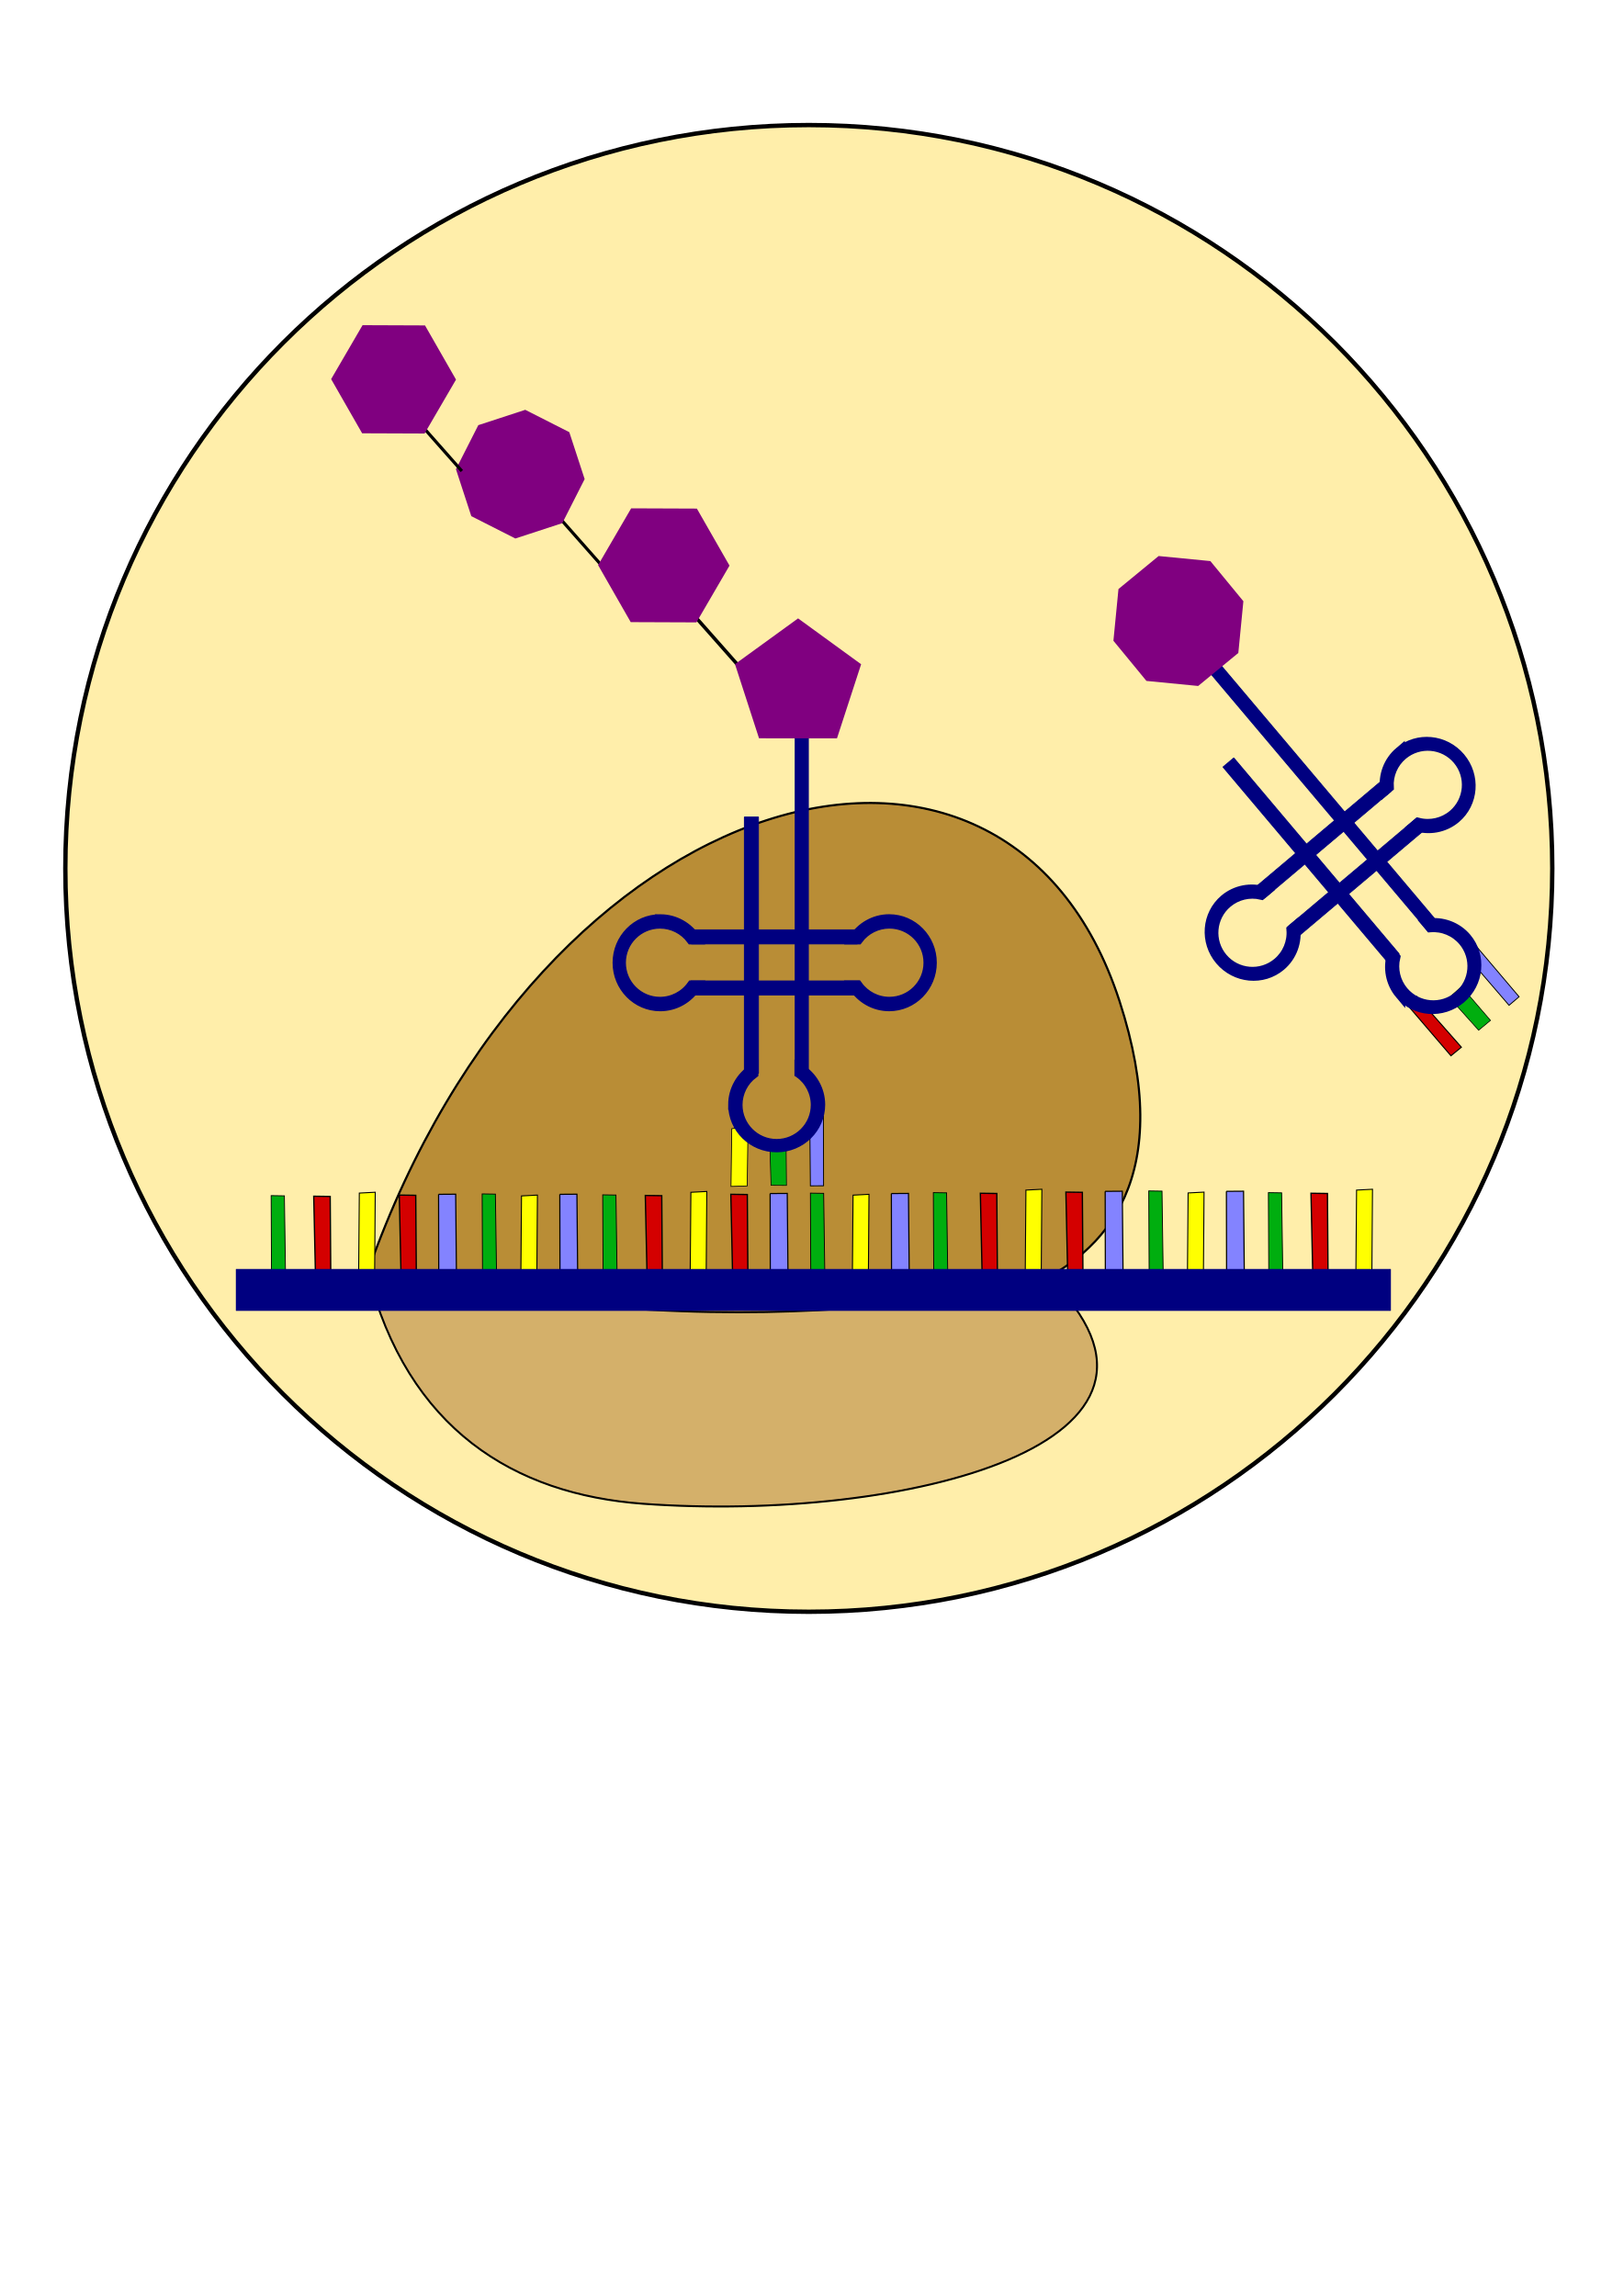
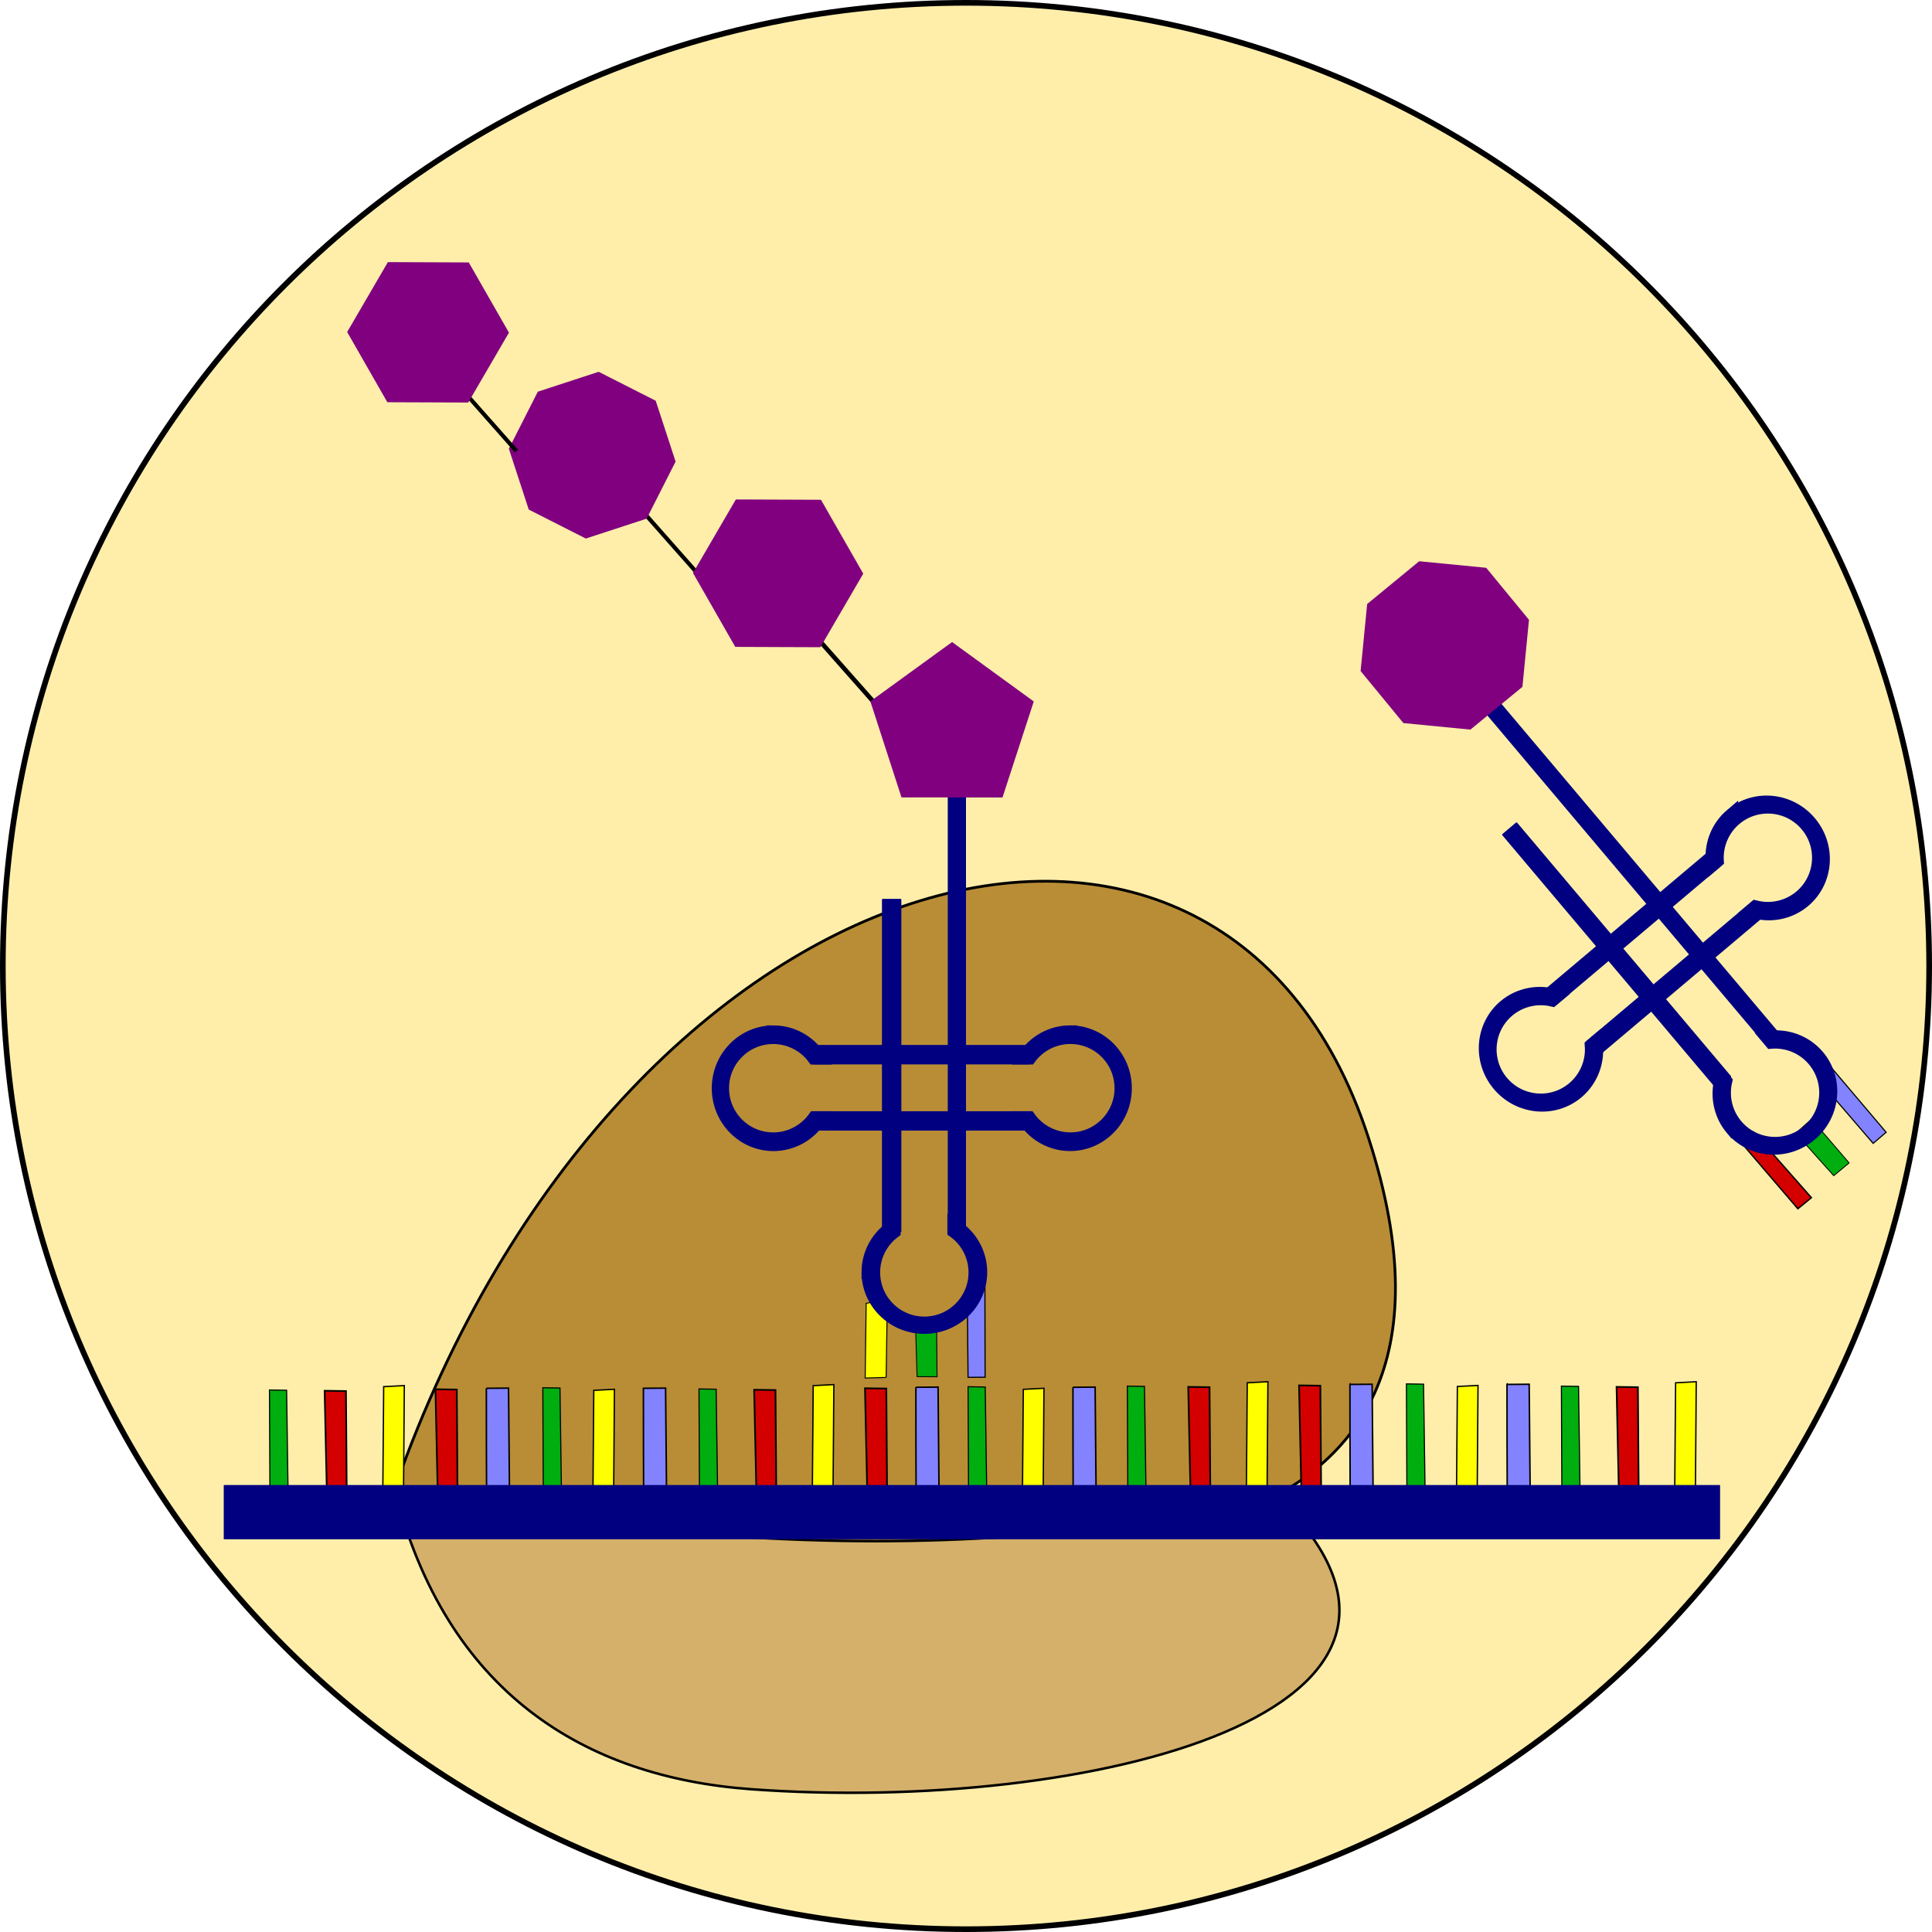
- <svg xmlns="http://www.w3.org/2000/svg" width="210mm" height="297mm" viewBox="0 0 744.094 1052.362" id="svg4215" version="1.1">
+ <svg xmlns="http://www.w3.org/2000/svg" width="209.699mm" height="209.699mm" viewBox="0 0 743.028 743.028" id="svg4215" version="1.1">
  <defs id="defs4217">
    </defs>
-   <g id="layer1">
-     <circle style="fill:#ffeeaa;stroke:#000000;stroke-width:2;stroke-miterlimit:4;stroke-dasharray:none" id="path3528" cx="370.655" cy="398.031" r="340.714" />
-     <path style="fill:#b98d36;fill-opacity:1;fill-rule:evenodd;stroke:#000000;stroke-width:0.978px;stroke-linecap:butt;stroke-linejoin:miter;stroke-opacity:1" d="m 168.82,582.171 c 79.566,-225.389 292.231,-283.384 344.203,-123.369 51.971,160.015 -125.252,143.158 -125.252,143.158 0,0 59.675,0.347 -1.74,2.511 -183.672,6.472 -217.211,-22.299 -217.211,-22.299 z" id="path4765" />
-     <path style="fill:#d4b06a;fill-opacity:1;fill-rule:evenodd;stroke:#000000;stroke-width:0.893px;stroke-linecap:butt;stroke-linejoin:miter;stroke-opacity:1" d="m 168.445,582.954 c 191.286,40.515 311.42,1.949 311.42,1.949 79.861,76.818 -65.736,113.001 -185.202,104.338 C 235.769,684.97 186.686,655.104 168.445,582.954 Z" id="path4767" />
-     <path style="fill:#00ae0f;fill-opacity:1;fill-rule:evenodd;stroke:#000000;stroke-width:0.39px;stroke-linecap:butt;stroke-linejoin:miter;stroke-opacity:1" d="m 124.42,584.494 -0.158,-36.488 6.065,0.095 0.513,36 z" id="path4708" />
-     <path style="fill:#d40000;fill-rule:evenodd;stroke:#000000;stroke-width:0.601px;stroke-linecap:butt;stroke-linejoin:miter;stroke-opacity:1" d="m 144.591,585.652 -0.814,-37.364 7.543,0.106 0.259,35.51 z" id="path4712" />
-     <path style="fill:#ffff00;fill-rule:evenodd;stroke:#000000;stroke-width:0.465;stroke-linecap:butt;stroke-linejoin:miter;stroke-miterlimit:4;stroke-dasharray:none;stroke-opacity:1" d="m 164.665,546.838 7.297,-0.379 -0.347,46.858 -7.353,2.604 0.402,-49.083 z" id="path4415-79" />
-     <path style="fill:#8383ff;fill-opacity:1;fill-rule:evenodd;stroke:#000000;stroke-width:0.533;stroke-linecap:butt;stroke-linejoin:miter;stroke-miterlimit:4;stroke-dasharray:none;stroke-opacity:1" d="m 200.983,547.41 c 0,13.989 0.029,27.978 0.088,41.967 l 8.113,-3.48 -0.353,-38.542 -7.849,0.055 0,5e-5 z" id="path4403-9-2" />
-     <path style="fill:#d40000;fill-rule:evenodd;stroke:#000000;stroke-width:0.601px;stroke-linecap:butt;stroke-linejoin:miter;stroke-opacity:1" d="m 183.794,585.122 -0.814,-37.364 7.543,0.106 0.259,35.51 z" id="path4712-3" />
-     <path style="fill:#00ae0f;fill-opacity:1;fill-rule:evenodd;stroke:#000000;stroke-width:0.39px;stroke-linecap:butt;stroke-linejoin:miter;stroke-opacity:1" d="m 221.122,583.708 -0.158,-36.488 6.065,0.095 0.513,36 z" id="path4708-2" />
-     <path style="fill:#ffff00;fill-rule:evenodd;stroke:#000000;stroke-width:0.465;stroke-linecap:butt;stroke-linejoin:miter;stroke-miterlimit:4;stroke-dasharray:none;stroke-opacity:1" d="m 238.99,548.146 7.297,-0.379 -0.347,46.858 -7.353,2.604 0.402,-49.083 z" id="path4415-79-7" />
-     <path style="fill:#8383ff;fill-opacity:1;fill-rule:evenodd;stroke:#000000;stroke-width:0.533;stroke-linecap:butt;stroke-linejoin:miter;stroke-miterlimit:4;stroke-dasharray:none;stroke-opacity:1" d="m 256.541,547.41 c 0,13.989 0.029,27.978 0.088,41.967 l 8.113,-3.48 -0.353,-38.542 -7.849,0.055 0,5e-5 z" id="path4403-9-2-2" />
-     <path style="fill:#00ae0f;fill-opacity:1;fill-rule:evenodd;stroke:#000000;stroke-width:0.39px;stroke-linecap:butt;stroke-linejoin:miter;stroke-opacity:1" d="m 276.364,584.138 -0.158,-36.488 6.065,0.095 0.513,36 z" id="path4708-8" />
-     <path style="fill:#d40000;fill-rule:evenodd;stroke:#000000;stroke-width:0.601px;stroke-linecap:butt;stroke-linejoin:miter;stroke-opacity:1" d="m 296.534,585.296 -0.814,-37.364 7.543,0.106 0.259,35.51 z" id="path4712-2" />
-     <path style="fill:#ffff00;fill-rule:evenodd;stroke:#000000;stroke-width:0.465;stroke-linecap:butt;stroke-linejoin:miter;stroke-miterlimit:4;stroke-dasharray:none;stroke-opacity:1" d="m 316.609,546.482 7.297,-0.379 -0.347,46.858 -7.353,2.604 0.402,-49.083 z" id="path4415-79-4" />
-     <path style="fill:#8383ff;fill-opacity:1;fill-rule:evenodd;stroke:#000000;stroke-width:0.533;stroke-linecap:butt;stroke-linejoin:miter;stroke-miterlimit:4;stroke-dasharray:none;stroke-opacity:1" d="m 352.927,547.054 c 0,13.989 0.029,27.978 0.088,41.967 l 8.113,-3.48 -0.353,-38.542 -7.849,0.055 0,5e-5 z" id="path4403-9-2-1" />
-     <path style="fill:#d40000;fill-rule:evenodd;stroke:#000000;stroke-width:0.601px;stroke-linecap:butt;stroke-linejoin:miter;stroke-opacity:1" d="m 335.737,584.765 -0.814,-37.364 7.543,0.106 0.259,35.51 z" id="path4712-3-2" />
-     <path style="fill:#00ae0f;fill-opacity:1;fill-rule:evenodd;stroke:#000000;stroke-width:0.39px;stroke-linecap:butt;stroke-linejoin:miter;stroke-opacity:1" d="m 371.55,583.352 -0.158,-36.488 6.065,0.095 0.513,36 z" id="path4708-2-9" />
-     <path style="fill:#ffff00;fill-rule:evenodd;stroke:#000000;stroke-width:0.465;stroke-linecap:butt;stroke-linejoin:miter;stroke-miterlimit:4;stroke-dasharray:none;stroke-opacity:1" d="m 390.933,547.789 7.297,-0.379 -0.347,46.858 -7.353,2.604 0.402,-49.083 z" id="path4415-79-7-3" />
-     <path style="fill:#8383ff;fill-opacity:1;fill-rule:evenodd;stroke:#000000;stroke-width:0.533;stroke-linecap:butt;stroke-linejoin:miter;stroke-miterlimit:4;stroke-dasharray:none;stroke-opacity:1" d="m 408.485,547.054 c 0,13.989 0.029,27.978 0.088,41.967 l 8.113,-3.48 -0.353,-38.542 -7.849,0.055 0,5e-5 z" id="path4403-9-2-2-0" />
-     <path style="fill:#00ae0f;fill-opacity:1;fill-rule:evenodd;stroke:#000000;stroke-width:0.39px;stroke-linecap:butt;stroke-linejoin:miter;stroke-opacity:1" d="m 427.887,583.128 -0.158,-36.488 6.065,0.095 0.513,36 z" id="path4708-3" />
-     <path style="fill:#d40000;fill-rule:evenodd;stroke:#000000;stroke-width:0.601px;stroke-linecap:butt;stroke-linejoin:miter;stroke-opacity:1" d="m 450.077,584.285 -0.814,-37.364 7.543,0.106 0.259,35.51 z" id="path4712-38" />
-     <path style="fill:#ffff00;fill-rule:evenodd;stroke:#000000;stroke-width:0.465;stroke-linecap:butt;stroke-linejoin:miter;stroke-miterlimit:4;stroke-dasharray:none;stroke-opacity:1" d="m 470.152,545.472 7.297,-0.379 -0.347,46.858 -7.353,2.604 0.402,-49.083 z" id="path4415-79-45" />
-     <path style="fill:#8383ff;fill-opacity:1;fill-rule:evenodd;stroke:#000000;stroke-width:0.533;stroke-linecap:butt;stroke-linejoin:miter;stroke-miterlimit:4;stroke-dasharray:none;stroke-opacity:1" d="m 506.47,546.044 c 0,13.989 0.029,27.978 0.088,41.967 l 8.113,-3.48 -0.353,-38.542 -7.849,0.055 0,5e-5 z" id="path4403-9-2-9" />
-     <path style="fill:#d40000;fill-rule:evenodd;stroke:#000000;stroke-width:0.601px;stroke-linecap:butt;stroke-linejoin:miter;stroke-opacity:1" d="m 489.281,583.755 -0.814,-37.364 7.543,0.106 0.259,35.51 z" id="path4712-3-7" />
-     <path style="fill:#00ae0f;fill-opacity:1;fill-rule:evenodd;stroke:#000000;stroke-width:0.39px;stroke-linecap:butt;stroke-linejoin:miter;stroke-opacity:1" d="m 526.608,582.342 -0.158,-36.488 6.065,0.095 0.513,36 z" id="path4708-2-93" />
-     <path style="fill:#ffff00;fill-rule:evenodd;stroke:#000000;stroke-width:0.465;stroke-linecap:butt;stroke-linejoin:miter;stroke-miterlimit:4;stroke-dasharray:none;stroke-opacity:1" d="m 544.476,546.779 7.297,-0.379 -0.347,46.858 -7.353,2.604 0.402,-49.083 z" id="path4415-79-7-2" />
-     <path style="fill:#8383ff;fill-opacity:1;fill-rule:evenodd;stroke:#000000;stroke-width:0.533;stroke-linecap:butt;stroke-linejoin:miter;stroke-miterlimit:4;stroke-dasharray:none;stroke-opacity:1" d="m 562.028,546.044 c 0,13.989 0.029,27.978 0.088,41.967 l 8.113,-3.48 -0.353,-38.542 -7.849,0.055 0,5e-5 z" id="path4403-9-2-2-09" />
-     <path style="fill:#00ae0f;fill-opacity:1;fill-rule:evenodd;stroke:#000000;stroke-width:0.39px;stroke-linecap:butt;stroke-linejoin:miter;stroke-opacity:1" d="m 581.43,583.128 -0.158,-36.488 6.065,0.095 0.513,36 z" id="path4708-0" />
-     <path style="fill:#d40000;fill-rule:evenodd;stroke:#000000;stroke-width:0.601px;stroke-linecap:butt;stroke-linejoin:miter;stroke-opacity:1" d="m 601.6,584.285 -0.814,-37.364 7.543,0.106 0.259,35.51 z" id="path4712-8" />
-     <path style="fill:#ffff00;fill-rule:evenodd;stroke:#000000;stroke-width:0.465;stroke-linecap:butt;stroke-linejoin:miter;stroke-miterlimit:4;stroke-dasharray:none;stroke-opacity:1" d="m 621.675,545.472 7.297,-0.379 -0.347,46.858 -7.353,2.604 0.402,-49.083 z" id="path4415-79-9" />
-     <rect style="opacity:1;fill:#000080;stroke:none;stroke-width:1;stroke-miterlimit:4;stroke-dasharray:none" id="rect3513" width="529.32" height="19.193" x="108.086" y="581.631" rx="0.115" ry="0.079" />
-     <g id="g4071" transform="translate(-34.34519,94.95434)">
-       <path id="path4415-79-4-5" d="m 376.756,448.616 -7.418,0.214 0.352,-26.426 7.474,-1.468 -0.409,27.68 z" style="fill:#ffff00;fill-rule:evenodd;stroke:#000000;stroke-width:0.352;stroke-linecap:butt;stroke-linejoin:miter;stroke-miterlimit:4;stroke-dasharray:none;stroke-opacity:1" />
-       <path id="path4708-2-9-1" d="m 394.577,427.98 0.184,20.405 -7.068,-0.053 -0.598,-20.132 z" style="fill:#00ae0f;fill-opacity:1;fill-rule:evenodd;stroke:#000000;stroke-width:0.315px;stroke-linecap:butt;stroke-linejoin:miter;stroke-opacity:1" />
-       <path id="path4403-9-2-1-1" d="m 411.761,448.546 -0.068,-32.034 -6.242,2.656 0.271,29.42 6.039,-0.042 4e-5,-3e-5 z" style="fill:#8383ff;fill-opacity:1;fill-rule:evenodd;stroke:#000000;stroke-width:0.408;stroke-linecap:butt;stroke-linejoin:miter;stroke-miterlimit:4;stroke-dasharray:none;stroke-opacity:1" />
-       <g transform="translate(-1.515229,1.515229)" id="g3860">
-         <rect style="opacity:0;fill:#ff00ff;stroke:#000080;stroke-width:4.837;stroke-miterlimit:4;stroke-dasharray:none" id="rect4218" width="8.481" height="23.826" x="319.237" y="314.36" rx="0.046" ry="0.046" />
-         <rect style="fill:#000080;stroke:#000080;stroke-width:0.421" id="rect4182" width="6.441" height="117.495" x="376.995" y="278.026" rx="0.046" ry="0.051" />
-         <rect style="fill:#000080;stroke:#000080;stroke-width:0.435" id="rect4184" width="6.023" height="155.037" x="400.278" y="241.52" rx="0.046" ry="0.055" />
-         <rect style="fill:#000080;stroke:#000080;stroke-width:0.34" id="rect4182-2" width="6.521" height="76.056" x="329.676" y="-428.743" rx="0.047" ry="0.033" transform="matrix(0,1,-1,0,0,0)" />
-         <rect style="fill:#000080;stroke:#000080;stroke-width:0.343" id="rect4182-2-4" width="6.518" height="77.408" x="353.1" y="-429.823" rx="0.047" ry="0.034" transform="matrix(0,1,-1,0,0,0)" />
-         <path style="fill:none;stroke:#000080;stroke-width:4.714;stroke-miterlimit:4;stroke-dasharray:none" d="m 338.422,324.93 a 19.48,19.874 0 0 0 -19.48,19.874 19.48,19.874 0 0 0 19.48,19.874 19.48,19.874 0 0 0 16.528,-9.378 l -2.039,0 a 17.99,17.99 0 0 1 -14.583,7.484 17.99,17.99 0 0 1 -17.99,-17.99 17.99,17.99 0 0 1 17.99,-17.99 17.99,17.99 0 0 1 14.413,7.255 l 2.047,0 a 19.48,19.874 0 0 0 -16.366,-9.13 z" id="path4216" />
-         <path style="fill:none;stroke:#000080;stroke-width:4.714;stroke-miterlimit:4;stroke-dasharray:none" d="m 443.337,324.92 a 19.48,19.874 0 0 1 19.48,19.874 19.48,19.874 0 0 1 -19.48,19.874 19.48,19.874 0 0 1 -16.528,-9.378 l 2.039,0 a 17.99,17.99 0 0 0 14.583,7.484 17.99,17.99 0 0 0 17.99,-17.99 17.99,17.99 0 0 0 -17.99,-17.99 17.99,17.99 0 0 0 -14.413,7.255 l -2.047,0 a 19.48,19.874 0 0 1 16.366,-9.13 z" id="path4216-7" />
-         <path style="fill:none;fill-rule:evenodd;stroke:#000000;stroke-width:0.378px;stroke-linecap:butt;stroke-linejoin:miter;stroke-opacity:1" d="M 414.54,402.489 Z" id="path4710" />
-         <path style="fill:none;stroke:#000080;stroke-width:4.714;stroke-miterlimit:4;stroke-dasharray:none" d="m 371.914,409.852 a 19.874,19.48 0 0 0 19.874,19.48 19.874,19.48 0 0 0 19.874,-19.48 19.874,19.48 0 0 0 -9.378,-16.528 l 0,2.039 a 17.99,17.99 0 0 1 7.484,14.583 17.99,17.99 0 0 1 -17.99,17.99 17.99,17.99 0 0 1 -17.99,-17.99 17.99,17.99 0 0 1 7.255,-14.413 l 0,-2.047 a 19.874,19.48 0 0 0 -9.13,16.366 z" id="path4216-9" />
-       </g>
-     </g>
-     <g id="g4199" transform="matrix(0.7642991,-0.6448619,0.6448619,0.7642991,-45.42801,529.85)">
-       <g transform="translate(145.967,-26.26397)" id="g4056">
-         <path style="fill:#00ae0f;fill-opacity:1;fill-rule:evenodd;stroke:#000000;stroke-width:0.315px;stroke-linecap:butt;stroke-linejoin:miter;stroke-opacity:1" d="m 450.707,428.115 0.184,20.405 -7.068,-0.053 -0.598,-20.132 z" id="path4708-2-9-1-3" />
-         <path style="fill:#8383ff;fill-opacity:1;fill-rule:evenodd;stroke:#000000;stroke-width:0.408;stroke-linecap:butt;stroke-linejoin:miter;stroke-miterlimit:4;stroke-dasharray:none;stroke-opacity:1" d="m 467.89,448.681 -0.068,-32.034 -6.242,2.656 0.271,29.42 6.039,-0.042 4e-5,-3e-5 z" id="path4403-9-2-1-1-8" />
-         <path style="fill:#d40000;fill-rule:evenodd;stroke:#000000;stroke-width:0.495px;stroke-linecap:butt;stroke-linejoin:miter;stroke-opacity:1" d="m 432.101,418.392 0.668,30.918 -6.183,-0.088 -0.213,-29.384 z" id="path4712-2-7" />
-         <g id="g3860-9" transform="translate(55.10258,2.698288)">
-           <rect ry="0.046" rx="0.046" y="314.36" x="319.237" height="23.826" width="8.481" id="rect4218-1" style="opacity:0;fill:#ff00ff;stroke:#000080;stroke-width:4.837;stroke-miterlimit:4;stroke-dasharray:none" />
-           <rect ry="0.051" rx="0.046" y="278.026" x="376.995" height="117.495" width="6.441" id="rect4182-4" style="fill:#000080;stroke:#000080;stroke-width:0.421" />
-           <rect ry="0.055" rx="0.046" y="241.52" x="400.278" height="155.037" width="6.023" id="rect4184-5" style="fill:#000080;stroke:#000080;stroke-width:0.435" />
-           <rect transform="matrix(0,1,-1,0,0,0)" ry="0.033" rx="0.047" y="-428.743" x="329.676" height="76.056" width="6.521" id="rect4182-2-3" style="fill:#000080;stroke:#000080;stroke-width:0.34" />
-           <rect transform="matrix(0,1,-1,0,0,0)" ry="0.034" rx="0.047" y="-429.823" x="353.1" height="77.408" width="6.518" id="rect4182-2-4-1" style="fill:#000080;stroke:#000080;stroke-width:0.343" />
-           <path id="path4216-8" d="m 338.422,324.93 a 19.48,19.874 0 0 0 -19.48,19.874 19.48,19.874 0 0 0 19.48,19.874 19.48,19.874 0 0 0 16.528,-9.378 l -2.039,0 a 17.99,17.99 0 0 1 -14.583,7.484 17.99,17.99 0 0 1 -17.99,-17.99 17.99,17.99 0 0 1 17.99,-17.99 17.99,17.99 0 0 1 14.413,7.255 l 2.047,0 a 19.48,19.874 0 0 0 -16.366,-9.13 z" style="fill:none;stroke:#000080;stroke-width:4.714;stroke-miterlimit:4;stroke-dasharray:none" />
-           <path id="path4216-7-0" d="m 443.337,324.92 a 19.48,19.874 0 0 1 19.48,19.874 19.48,19.874 0 0 1 -19.48,19.874 19.48,19.874 0 0 1 -16.528,-9.378 l 2.039,0 a 17.99,17.99 0 0 0 14.583,7.484 17.99,17.99 0 0 0 17.99,-17.99 17.99,17.99 0 0 0 -17.99,-17.99 17.99,17.99 0 0 0 -14.413,7.255 l -2.047,0 a 19.48,19.874 0 0 1 16.366,-9.13 z" style="fill:none;stroke:#000080;stroke-width:4.714;stroke-miterlimit:4;stroke-dasharray:none" />
-           <path id="path4710-2" d="M 414.54,402.489 Z" style="fill:none;fill-rule:evenodd;stroke:#000000;stroke-width:0.378px;stroke-linecap:butt;stroke-linejoin:miter;stroke-opacity:1" />
-           <path id="path4216-9-6" d="m 371.914,409.852 a 19.874,19.48 0 0 0 19.874,19.48 19.874,19.48 0 0 0 19.874,-19.48 19.874,19.48 0 0 0 -9.378,-16.528 l 0,2.039 a 17.99,17.99 0 0 1 7.484,14.583 17.99,17.99 0 0 1 -17.99,17.99 17.99,17.99 0 0 1 -17.99,-17.99 17.99,17.99 0 0 1 7.255,-14.413 l 0,-2.047 a 19.874,19.48 0 0 0 -9.13,16.366 z" style="fill:none;stroke:#000080;stroke-width:4.714;stroke-miterlimit:4;stroke-dasharray:none" />
+   <g id="layer1" transform="translate(-1.666402,-309.8648)">
+     <g id="g3529" transform="matrix(1.087206,0,0,1.087206,-29.7979,248.6372)">
+       <circle r="340.714" cy="398.031" cx="370.655" id="path3528" style="fill:#ffeeaa;stroke:#000000;stroke-width:2;stroke-miterlimit:4;stroke-dasharray:none" />
+       <path id="path4765" d="m 168.82,582.171 c 79.566,-225.389 292.231,-283.384 344.203,-123.369 51.971,160.015 -125.252,143.158 -125.252,143.158 0,0 59.675,0.347 -1.74,2.511 -183.672,6.472 -217.211,-22.299 -217.211,-22.299 z" style="fill:#b98d36;fill-opacity:1;fill-rule:evenodd;stroke:#000000;stroke-width:0.978px;stroke-linecap:butt;stroke-linejoin:miter;stroke-opacity:1" />
+       <path id="path4767" d="m 168.445,582.954 c 191.286,40.515 311.42,1.949 311.42,1.949 79.861,76.818 -65.736,113.001 -185.202,104.338 C 235.769,684.97 186.686,655.104 168.445,582.954 Z" style="fill:#d4b06a;fill-opacity:1;fill-rule:evenodd;stroke:#000000;stroke-width:0.893px;stroke-linecap:butt;stroke-linejoin:miter;stroke-opacity:1" />
+       <path id="path4708" d="m 124.42,584.494 -0.158,-36.488 6.065,0.095 0.513,36 z" style="fill:#00ae0f;fill-opacity:1;fill-rule:evenodd;stroke:#000000;stroke-width:0.39px;stroke-linecap:butt;stroke-linejoin:miter;stroke-opacity:1" />
+       <path id="path4712" d="m 144.591,585.652 -0.814,-37.364 7.543,0.106 0.259,35.51 z" style="fill:#d40000;fill-rule:evenodd;stroke:#000000;stroke-width:0.601px;stroke-linecap:butt;stroke-linejoin:miter;stroke-opacity:1" />
+       <path id="path4415-79" d="m 164.665,546.838 7.297,-0.379 -0.347,46.858 -7.353,2.604 0.402,-49.083 z" style="fill:#ffff00;fill-rule:evenodd;stroke:#000000;stroke-width:0.465;stroke-linecap:butt;stroke-linejoin:miter;stroke-miterlimit:4;stroke-dasharray:none;stroke-opacity:1" />
+       <path id="path4403-9-2" d="m 200.983,547.41 c 0,13.989 0.029,27.978 0.088,41.967 l 8.113,-3.48 -0.353,-38.542 -7.849,0.055 0,5e-5 z" style="fill:#8383ff;fill-opacity:1;fill-rule:evenodd;stroke:#000000;stroke-width:0.533;stroke-linecap:butt;stroke-linejoin:miter;stroke-miterlimit:4;stroke-dasharray:none;stroke-opacity:1" />
+       <path id="path4712-3" d="m 183.794,585.122 -0.814,-37.364 7.543,0.106 0.259,35.51 z" style="fill:#d40000;fill-rule:evenodd;stroke:#000000;stroke-width:0.601px;stroke-linecap:butt;stroke-linejoin:miter;stroke-opacity:1" />
+       <path id="path4708-2" d="m 221.122,583.708 -0.158,-36.488 6.065,0.095 0.513,36 z" style="fill:#00ae0f;fill-opacity:1;fill-rule:evenodd;stroke:#000000;stroke-width:0.39px;stroke-linecap:butt;stroke-linejoin:miter;stroke-opacity:1" />
+       <path id="path4415-79-7" d="m 238.99,548.146 7.297,-0.379 -0.347,46.858 -7.353,2.604 0.402,-49.083 z" style="fill:#ffff00;fill-rule:evenodd;stroke:#000000;stroke-width:0.465;stroke-linecap:butt;stroke-linejoin:miter;stroke-miterlimit:4;stroke-dasharray:none;stroke-opacity:1" />
+       <path id="path4403-9-2-2" d="m 256.541,547.41 c 0,13.989 0.029,27.978 0.088,41.967 l 8.113,-3.48 -0.353,-38.542 -7.849,0.055 0,5e-5 z" style="fill:#8383ff;fill-opacity:1;fill-rule:evenodd;stroke:#000000;stroke-width:0.533;stroke-linecap:butt;stroke-linejoin:miter;stroke-miterlimit:4;stroke-dasharray:none;stroke-opacity:1" />
+       <path id="path4708-8" d="m 276.364,584.138 -0.158,-36.488 6.065,0.095 0.513,36 z" style="fill:#00ae0f;fill-opacity:1;fill-rule:evenodd;stroke:#000000;stroke-width:0.39px;stroke-linecap:butt;stroke-linejoin:miter;stroke-opacity:1" />
+       <path id="path4712-2" d="m 296.534,585.296 -0.814,-37.364 7.543,0.106 0.259,35.51 z" style="fill:#d40000;fill-rule:evenodd;stroke:#000000;stroke-width:0.601px;stroke-linecap:butt;stroke-linejoin:miter;stroke-opacity:1" />
+       <path id="path4415-79-4" d="m 316.609,546.482 7.297,-0.379 -0.347,46.858 -7.353,2.604 0.402,-49.083 z" style="fill:#ffff00;fill-rule:evenodd;stroke:#000000;stroke-width:0.465;stroke-linecap:butt;stroke-linejoin:miter;stroke-miterlimit:4;stroke-dasharray:none;stroke-opacity:1" />
+       <path id="path4403-9-2-1" d="m 352.927,547.054 c 0,13.989 0.029,27.978 0.088,41.967 l 8.113,-3.48 -0.353,-38.542 -7.849,0.055 0,5e-5 z" style="fill:#8383ff;fill-opacity:1;fill-rule:evenodd;stroke:#000000;stroke-width:0.533;stroke-linecap:butt;stroke-linejoin:miter;stroke-miterlimit:4;stroke-dasharray:none;stroke-opacity:1" />
+       <path id="path4712-3-2" d="m 335.737,584.765 -0.814,-37.364 7.543,0.106 0.259,35.51 z" style="fill:#d40000;fill-rule:evenodd;stroke:#000000;stroke-width:0.601px;stroke-linecap:butt;stroke-linejoin:miter;stroke-opacity:1" />
+       <path id="path4708-2-9" d="m 371.55,583.352 -0.158,-36.488 6.065,0.095 0.513,36 z" style="fill:#00ae0f;fill-opacity:1;fill-rule:evenodd;stroke:#000000;stroke-width:0.39px;stroke-linecap:butt;stroke-linejoin:miter;stroke-opacity:1" />
+       <path id="path4415-79-7-3" d="m 390.933,547.789 7.297,-0.379 -0.347,46.858 -7.353,2.604 0.402,-49.083 z" style="fill:#ffff00;fill-rule:evenodd;stroke:#000000;stroke-width:0.465;stroke-linecap:butt;stroke-linejoin:miter;stroke-miterlimit:4;stroke-dasharray:none;stroke-opacity:1" />
+       <path id="path4403-9-2-2-0" d="m 408.485,547.054 c 0,13.989 0.029,27.978 0.088,41.967 l 8.113,-3.48 -0.353,-38.542 -7.849,0.055 0,5e-5 z" style="fill:#8383ff;fill-opacity:1;fill-rule:evenodd;stroke:#000000;stroke-width:0.533;stroke-linecap:butt;stroke-linejoin:miter;stroke-miterlimit:4;stroke-dasharray:none;stroke-opacity:1" />
+       <path id="path4708-3" d="m 427.887,583.128 -0.158,-36.488 6.065,0.095 0.513,36 z" style="fill:#00ae0f;fill-opacity:1;fill-rule:evenodd;stroke:#000000;stroke-width:0.39px;stroke-linecap:butt;stroke-linejoin:miter;stroke-opacity:1" />
+       <path id="path4712-38" d="m 450.077,584.285 -0.814,-37.364 7.543,0.106 0.259,35.51 z" style="fill:#d40000;fill-rule:evenodd;stroke:#000000;stroke-width:0.601px;stroke-linecap:butt;stroke-linejoin:miter;stroke-opacity:1" />
+       <path id="path4415-79-45" d="m 470.152,545.472 7.297,-0.379 -0.347,46.858 -7.353,2.604 0.402,-49.083 z" style="fill:#ffff00;fill-rule:evenodd;stroke:#000000;stroke-width:0.465;stroke-linecap:butt;stroke-linejoin:miter;stroke-miterlimit:4;stroke-dasharray:none;stroke-opacity:1" />
+       <path id="path4403-9-2-9" d="m 506.47,546.044 c 0,13.989 0.029,27.978 0.088,41.967 l 8.113,-3.48 -0.353,-38.542 -7.849,0.055 0,5e-5 z" style="fill:#8383ff;fill-opacity:1;fill-rule:evenodd;stroke:#000000;stroke-width:0.533;stroke-linecap:butt;stroke-linejoin:miter;stroke-miterlimit:4;stroke-dasharray:none;stroke-opacity:1" />
+       <path id="path4712-3-7" d="m 489.281,583.755 -0.814,-37.364 7.543,0.106 0.259,35.51 z" style="fill:#d40000;fill-rule:evenodd;stroke:#000000;stroke-width:0.601px;stroke-linecap:butt;stroke-linejoin:miter;stroke-opacity:1" />
+       <path id="path4708-2-93" d="m 526.608,582.342 -0.158,-36.488 6.065,0.095 0.513,36 z" style="fill:#00ae0f;fill-opacity:1;fill-rule:evenodd;stroke:#000000;stroke-width:0.39px;stroke-linecap:butt;stroke-linejoin:miter;stroke-opacity:1" />
+       <path id="path4415-79-7-2" d="m 544.476,546.779 7.297,-0.379 -0.347,46.858 -7.353,2.604 0.402,-49.083 z" style="fill:#ffff00;fill-rule:evenodd;stroke:#000000;stroke-width:0.465;stroke-linecap:butt;stroke-linejoin:miter;stroke-miterlimit:4;stroke-dasharray:none;stroke-opacity:1" />
+       <path id="path4403-9-2-2-09" d="m 562.028,546.044 c 0,13.989 0.029,27.978 0.088,41.967 l 8.113,-3.48 -0.353,-38.542 -7.849,0.055 0,5e-5 z" style="fill:#8383ff;fill-opacity:1;fill-rule:evenodd;stroke:#000000;stroke-width:0.533;stroke-linecap:butt;stroke-linejoin:miter;stroke-miterlimit:4;stroke-dasharray:none;stroke-opacity:1" />
+       <path id="path4708-0" d="m 581.43,583.128 -0.158,-36.488 6.065,0.095 0.513,36 z" style="fill:#00ae0f;fill-opacity:1;fill-rule:evenodd;stroke:#000000;stroke-width:0.39px;stroke-linecap:butt;stroke-linejoin:miter;stroke-opacity:1" />
+       <path id="path4712-8" d="m 601.6,584.285 -0.814,-37.364 7.543,0.106 0.259,35.51 z" style="fill:#d40000;fill-rule:evenodd;stroke:#000000;stroke-width:0.601px;stroke-linecap:butt;stroke-linejoin:miter;stroke-opacity:1" />
+       <path id="path4415-79-9" d="m 621.675,545.472 7.297,-0.379 -0.347,46.858 -7.353,2.604 0.402,-49.083 z" style="fill:#ffff00;fill-rule:evenodd;stroke:#000000;stroke-width:0.465;stroke-linecap:butt;stroke-linejoin:miter;stroke-miterlimit:4;stroke-dasharray:none;stroke-opacity:1" />
+       <rect ry="0.079" rx="0.115" y="581.631" x="108.086" height="19.193" width="529.32" id="rect3513" style="opacity:1;fill:#000080;stroke:none;stroke-width:1;stroke-miterlimit:4;stroke-dasharray:none" />
+       <g transform="translate(-34.34519,94.95434)" id="g4071">
+         <path style="fill:#ffff00;fill-rule:evenodd;stroke:#000000;stroke-width:0.352;stroke-linecap:butt;stroke-linejoin:miter;stroke-miterlimit:4;stroke-dasharray:none;stroke-opacity:1" d="m 376.756,448.616 -7.418,0.214 0.352,-26.426 7.474,-1.468 -0.409,27.68 z" id="path4415-79-4-5" />
+         <path style="fill:#00ae0f;fill-opacity:1;fill-rule:evenodd;stroke:#000000;stroke-width:0.315px;stroke-linecap:butt;stroke-linejoin:miter;stroke-opacity:1" d="m 394.577,427.98 0.184,20.405 -7.068,-0.053 -0.598,-20.132 z" id="path4708-2-9-1" />
+         <path style="fill:#8383ff;fill-opacity:1;fill-rule:evenodd;stroke:#000000;stroke-width:0.408;stroke-linecap:butt;stroke-linejoin:miter;stroke-miterlimit:4;stroke-dasharray:none;stroke-opacity:1" d="m 411.761,448.546 -0.068,-32.034 -6.242,2.656 0.271,29.42 6.039,-0.042 4e-5,-3e-5 z" id="path4403-9-2-1-1" />
+         <g id="g3860" transform="translate(-1.515229,1.515229)">
+           <rect ry="0.046" rx="0.046" y="314.36" x="319.237" height="23.826" width="8.481" id="rect4218" style="opacity:0;fill:#ff00ff;stroke:#000080;stroke-width:4.837;stroke-miterlimit:4;stroke-dasharray:none" />
+           <rect ry="0.051" rx="0.046" y="278.026" x="376.995" height="117.495" width="6.441" id="rect4182" style="fill:#000080;stroke:#000080;stroke-width:0.421" />
+           <rect ry="0.055" rx="0.046" y="241.52" x="400.278" height="155.037" width="6.023" id="rect4184" style="fill:#000080;stroke:#000080;stroke-width:0.435" />
+           <rect transform="matrix(0,1,-1,0,0,0)" ry="0.033" rx="0.047" y="-428.743" x="329.676" height="76.056" width="6.521" id="rect4182-2" style="fill:#000080;stroke:#000080;stroke-width:0.34" />
+           <rect transform="matrix(0,1,-1,0,0,0)" ry="0.034" rx="0.047" y="-429.823" x="353.1" height="77.408" width="6.518" id="rect4182-2-4" style="fill:#000080;stroke:#000080;stroke-width:0.343" />
+           <path id="path4216" d="m 338.422,324.93 a 19.48,19.874 0 0 0 -19.48,19.874 19.48,19.874 0 0 0 19.48,19.874 19.48,19.874 0 0 0 16.528,-9.378 l -2.039,0 a 17.99,17.99 0 0 1 -14.583,7.484 17.99,17.99 0 0 1 -17.99,-17.99 17.99,17.99 0 0 1 17.99,-17.99 17.99,17.99 0 0 1 14.413,7.255 l 2.047,0 a 19.48,19.874 0 0 0 -16.366,-9.13 z" style="fill:none;stroke:#000080;stroke-width:4.714;stroke-miterlimit:4;stroke-dasharray:none" />
+           <path id="path4216-7" d="m 443.337,324.92 a 19.48,19.874 0 0 1 19.48,19.874 19.48,19.874 0 0 1 -19.48,19.874 19.48,19.874 0 0 1 -16.528,-9.378 l 2.039,0 a 17.99,17.99 0 0 0 14.583,7.484 17.99,17.99 0 0 0 17.99,-17.99 17.99,17.99 0 0 0 -17.99,-17.99 17.99,17.99 0 0 0 -14.413,7.255 l -2.047,0 a 19.48,19.874 0 0 1 16.366,-9.13 z" style="fill:none;stroke:#000080;stroke-width:4.714;stroke-miterlimit:4;stroke-dasharray:none" />
+           <path id="path4710" d="M 414.54,402.489 Z" style="fill:none;fill-rule:evenodd;stroke:#000000;stroke-width:0.378px;stroke-linecap:butt;stroke-linejoin:miter;stroke-opacity:1" />
+           <path id="path4216-9" d="m 371.914,409.852 a 19.874,19.48 0 0 0 19.874,19.48 19.874,19.48 0 0 0 19.874,-19.48 19.874,19.48 0 0 0 -9.378,-16.528 l 0,2.039 a 17.99,17.99 0 0 1 7.484,14.583 17.99,17.99 0 0 1 -17.99,17.99 17.99,17.99 0 0 1 -17.99,-17.99 17.99,17.99 0 0 1 7.255,-14.413 l 0,-2.047 a 19.874,19.48 0 0 0 -9.13,16.366 z" style="fill:none;stroke:#000080;stroke-width:4.714;stroke-miterlimit:4;stroke-dasharray:none" />
        </g>
      </g>
-       <path transform="matrix(0.9464756,0.3227753,-0.3227753,0.9464756,89.64426,-175.3844)" d="m 626.564,203.034 -22.644,7.402 -21.245,-10.778 -7.402,-22.644 10.778,-21.245 22.644,-7.402 21.245,10.778 7.402,22.644 z" id="path3340" style="opacity:1;fill:#800080;stroke:none;stroke-width:1;stroke-miterlimit:4;stroke-dasharray:none" />
+       <g transform="matrix(0.7642991,-0.6448619,0.6448619,0.7642991,-45.42801,529.85)" id="g4199">
+         <g id="g4056" transform="translate(145.967,-26.26397)">
+           <path id="path4708-2-9-1-3" d="m 450.707,428.115 0.184,20.405 -7.068,-0.053 -0.598,-20.132 z" style="fill:#00ae0f;fill-opacity:1;fill-rule:evenodd;stroke:#000000;stroke-width:0.315px;stroke-linecap:butt;stroke-linejoin:miter;stroke-opacity:1" />
+           <path id="path4403-9-2-1-1-8" d="m 467.89,448.681 -0.068,-32.034 -6.242,2.656 0.271,29.42 6.039,-0.042 4e-5,-3e-5 z" style="fill:#8383ff;fill-opacity:1;fill-rule:evenodd;stroke:#000000;stroke-width:0.408;stroke-linecap:butt;stroke-linejoin:miter;stroke-miterlimit:4;stroke-dasharray:none;stroke-opacity:1" />
+           <path id="path4712-2-7" d="m 432.101,418.392 0.668,30.918 -6.183,-0.088 -0.213,-29.384 z" style="fill:#d40000;fill-rule:evenodd;stroke:#000000;stroke-width:0.495px;stroke-linecap:butt;stroke-linejoin:miter;stroke-opacity:1" />
+           <g transform="translate(55.10258,2.698288)" id="g3860-9">
+             <rect style="opacity:0;fill:#ff00ff;stroke:#000080;stroke-width:4.837;stroke-miterlimit:4;stroke-dasharray:none" id="rect4218-1" width="8.481" height="23.826" x="319.237" y="314.36" rx="0.046" ry="0.046" />
+             <rect style="fill:#000080;stroke:#000080;stroke-width:0.421" id="rect4182-4" width="6.441" height="117.495" x="376.995" y="278.026" rx="0.046" ry="0.051" />
+             <rect style="fill:#000080;stroke:#000080;stroke-width:0.435" id="rect4184-5" width="6.023" height="155.037" x="400.278" y="241.52" rx="0.046" ry="0.055" />
+             <rect style="fill:#000080;stroke:#000080;stroke-width:0.34" id="rect4182-2-3" width="6.521" height="76.056" x="329.676" y="-428.743" rx="0.047" ry="0.033" transform="matrix(0,1,-1,0,0,0)" />
+             <rect style="fill:#000080;stroke:#000080;stroke-width:0.343" id="rect4182-2-4-1" width="6.518" height="77.408" x="353.1" y="-429.823" rx="0.047" ry="0.034" transform="matrix(0,1,-1,0,0,0)" />
+             <path style="fill:none;stroke:#000080;stroke-width:4.714;stroke-miterlimit:4;stroke-dasharray:none" d="m 338.422,324.93 a 19.48,19.874 0 0 0 -19.48,19.874 19.48,19.874 0 0 0 19.48,19.874 19.48,19.874 0 0 0 16.528,-9.378 l -2.039,0 a 17.99,17.99 0 0 1 -14.583,7.484 17.99,17.99 0 0 1 -17.99,-17.99 17.99,17.99 0 0 1 17.99,-17.99 17.99,17.99 0 0 1 14.413,7.255 l 2.047,0 a 19.48,19.874 0 0 0 -16.366,-9.13 z" id="path4216-8" />
+             <path style="fill:none;stroke:#000080;stroke-width:4.714;stroke-miterlimit:4;stroke-dasharray:none" d="m 443.337,324.92 a 19.48,19.874 0 0 1 19.48,19.874 19.48,19.874 0 0 1 -19.48,19.874 19.48,19.874 0 0 1 -16.528,-9.378 l 2.039,0 a 17.99,17.99 0 0 0 14.583,7.484 17.99,17.99 0 0 0 17.99,-17.99 17.99,17.99 0 0 0 -17.99,-17.99 17.99,17.99 0 0 0 -14.413,7.255 l -2.047,0 a 19.48,19.874 0 0 1 16.366,-9.13 z" id="path4216-7-0" />
+             <path style="fill:none;fill-rule:evenodd;stroke:#000000;stroke-width:0.378px;stroke-linecap:butt;stroke-linejoin:miter;stroke-opacity:1" d="M 414.54,402.489 Z" id="path4710-2" />
+             <path style="fill:none;stroke:#000080;stroke-width:4.714;stroke-miterlimit:4;stroke-dasharray:none" d="m 371.914,409.852 a 19.874,19.48 0 0 0 19.874,19.48 19.874,19.48 0 0 0 19.874,-19.48 19.874,19.48 0 0 0 -9.378,-16.528 l 0,2.039 a 17.99,17.99 0 0 1 7.484,14.583 17.99,17.99 0 0 1 -17.99,17.99 17.99,17.99 0 0 1 -17.99,-17.99 17.99,17.99 0 0 1 7.255,-14.413 l 0,-2.047 a 19.874,19.48 0 0 0 -9.13,16.366 z" id="path4216-9-6" />
+           </g>
+         </g>
+         <path style="opacity:1;fill:#800080;stroke:none;stroke-width:1;stroke-miterlimit:4;stroke-dasharray:none" id="path3340" d="m 626.564,203.034 -22.644,7.402 -21.245,-10.778 -7.402,-22.644 10.778,-21.245 22.644,-7.402 21.245,10.778 7.402,22.644 z" transform="matrix(0.9464756,0.3227753,-0.3227753,0.9464756,89.64426,-175.3844)" />
+       </g>
+       <path id="path4217" d="m 318.287,282.326 19.736,22.332" style="opacity:1;fill:none;fill-rule:evenodd;stroke:#000000;stroke-width:1.6;stroke-linecap:butt;stroke-linejoin:miter;stroke-miterlimit:4;stroke-dasharray:none;stroke-opacity:1" />
+       <path id="path4217-6" d="m 257.511,238.595 17.715,20.046" style="opacity:1;fill:none;fill-rule:evenodd;stroke:#000000;stroke-width:1.436;stroke-linecap:butt;stroke-linejoin:miter;stroke-miterlimit:4;stroke-dasharray:none;stroke-opacity:1" />
+       <path d="m 257.686,239.785 -21.517,7.033 -20.188,-10.242 -7.033,-21.517 10.242,-20.188 21.517,-7.033 20.188,10.242 7.033,21.517 z" id="path3340-5" style="opacity:1;fill:#800080;stroke:none;stroke-width:1;stroke-miterlimit:4;stroke-dasharray:none" />
+       <path transform="matrix(0.4771231,0.01775577,-0.01775577,0.4771231,96.42855,57.96397)" d="m 483.863,458.393 -63.033,2.1 -33.335,-53.538 29.698,-55.638 63.033,-2.1 33.335,53.538 z" id="path3338" style="opacity:1;fill:#800080;stroke:none;stroke-width:1;stroke-miterlimit:4;stroke-dasharray:none" />
+       <path d="m 383.562,338.421 -35.724,-0.025 -11.016,-33.983 28.916,-20.978 28.887,21.018 z" id="path3336" style="opacity:1;fill:#800080;stroke:none;stroke-width:1;stroke-miterlimit:4;stroke-dasharray:none" />
+       <path id="path4217-6-1" d="m 193.94,195.865 17.715,20.046" style="opacity:1;fill:none;fill-rule:evenodd;stroke:#000000;stroke-width:1.436;stroke-linecap:butt;stroke-linejoin:miter;stroke-miterlimit:4;stroke-dasharray:none;stroke-opacity:1" />
+       <path transform="matrix(0.4533852,0.01687238,-0.01687238,0.4533852,-17.06999,-17.28109)" d="m 483.863,458.393 -63.033,2.1 -33.335,-53.538 29.698,-55.638 63.033,-2.1 33.335,53.538 z" id="path3338-9" style="opacity:1;fill:#800080;stroke:none;stroke-width:1;stroke-miterlimit:4;stroke-dasharray:none" />
    </g>
-     <path style="opacity:1;fill:none;fill-rule:evenodd;stroke:#000000;stroke-width:1.6;stroke-linecap:butt;stroke-linejoin:miter;stroke-miterlimit:4;stroke-dasharray:none;stroke-opacity:1" d="m 318.287,282.326 19.736,22.332" id="path4217" />
-     <path style="opacity:1;fill:none;fill-rule:evenodd;stroke:#000000;stroke-width:1.436;stroke-linecap:butt;stroke-linejoin:miter;stroke-miterlimit:4;stroke-dasharray:none;stroke-opacity:1" d="m 257.511,238.595 17.715,20.046" id="path4217-6" />
-     <path style="opacity:1;fill:#800080;stroke:none;stroke-width:1;stroke-miterlimit:4;stroke-dasharray:none" id="path3340-5" d="m 257.686,239.785 -21.517,7.033 -20.188,-10.242 -7.033,-21.517 10.242,-20.188 21.517,-7.033 20.188,10.242 7.033,21.517 z" />
-     <path style="opacity:1;fill:#800080;stroke:none;stroke-width:1;stroke-miterlimit:4;stroke-dasharray:none" id="path3338" d="m 483.863,458.393 -63.033,2.1 -33.335,-53.538 29.698,-55.638 63.033,-2.1 33.335,53.538 z" transform="matrix(0.4771231,0.01775577,-0.01775577,0.4771231,96.42855,57.96397)" />
-     <path style="opacity:1;fill:#800080;stroke:none;stroke-width:1;stroke-miterlimit:4;stroke-dasharray:none" id="path3336" d="m 383.562,338.421 -35.724,-0.025 -11.016,-33.983 28.916,-20.978 28.887,21.018 z" />
-     <path style="opacity:1;fill:none;fill-rule:evenodd;stroke:#000000;stroke-width:1.436;stroke-linecap:butt;stroke-linejoin:miter;stroke-miterlimit:4;stroke-dasharray:none;stroke-opacity:1" d="m 193.94,195.865 17.715,20.046" id="path4217-6-1" />
-     <path style="opacity:1;fill:#800080;stroke:none;stroke-width:1;stroke-miterlimit:4;stroke-dasharray:none" id="path3338-9" d="m 483.863,458.393 -63.033,2.1 -33.335,-53.538 29.698,-55.638 63.033,-2.1 33.335,53.538 z" transform="matrix(0.4533852,0.01687238,-0.01687238,0.4533852,-17.06999,-17.28109)" />
  </g>
</svg>
